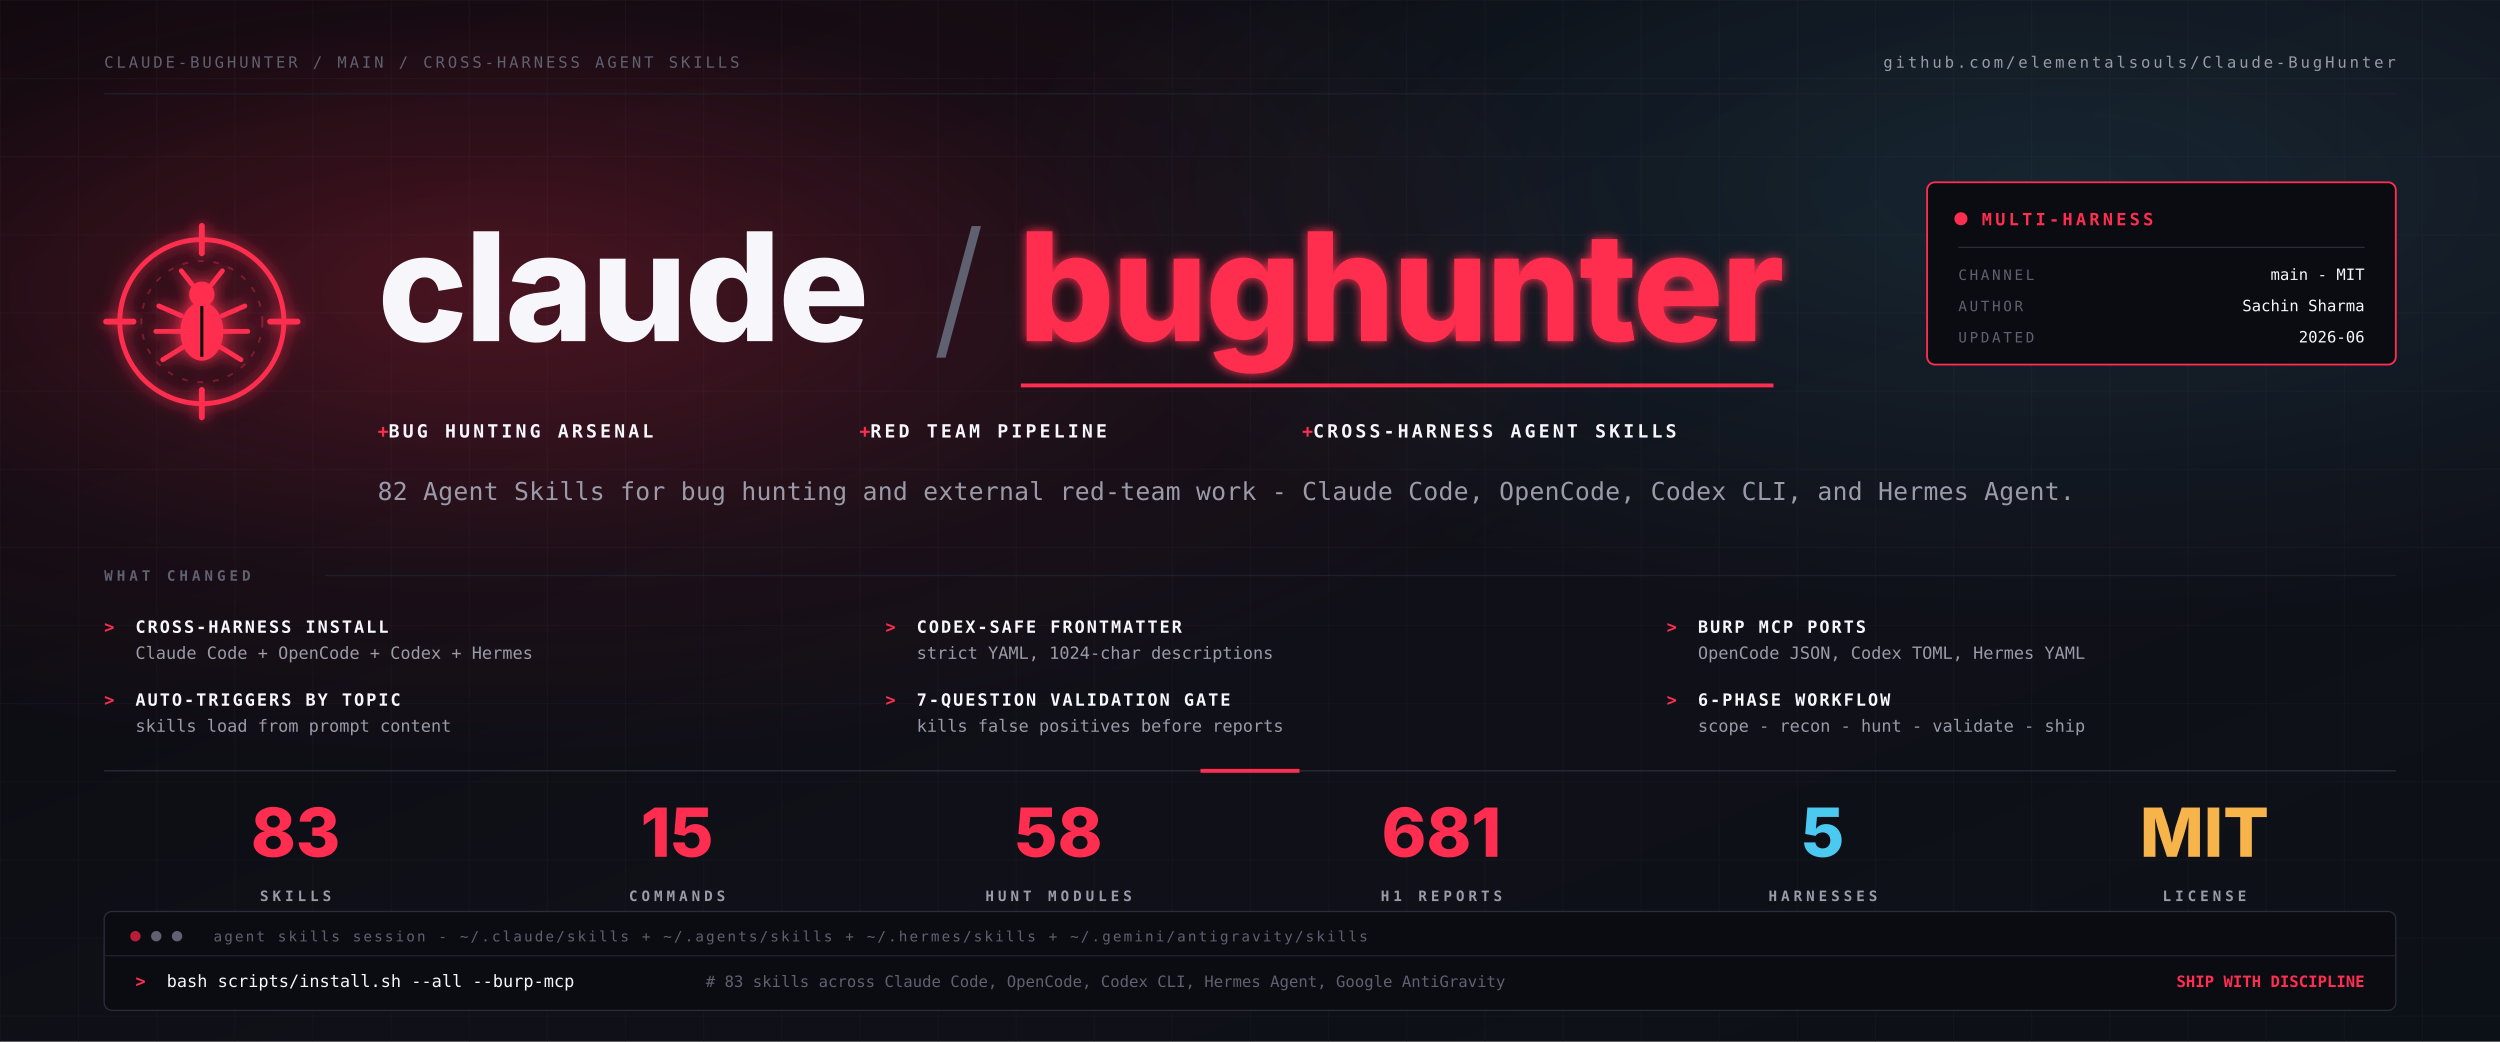
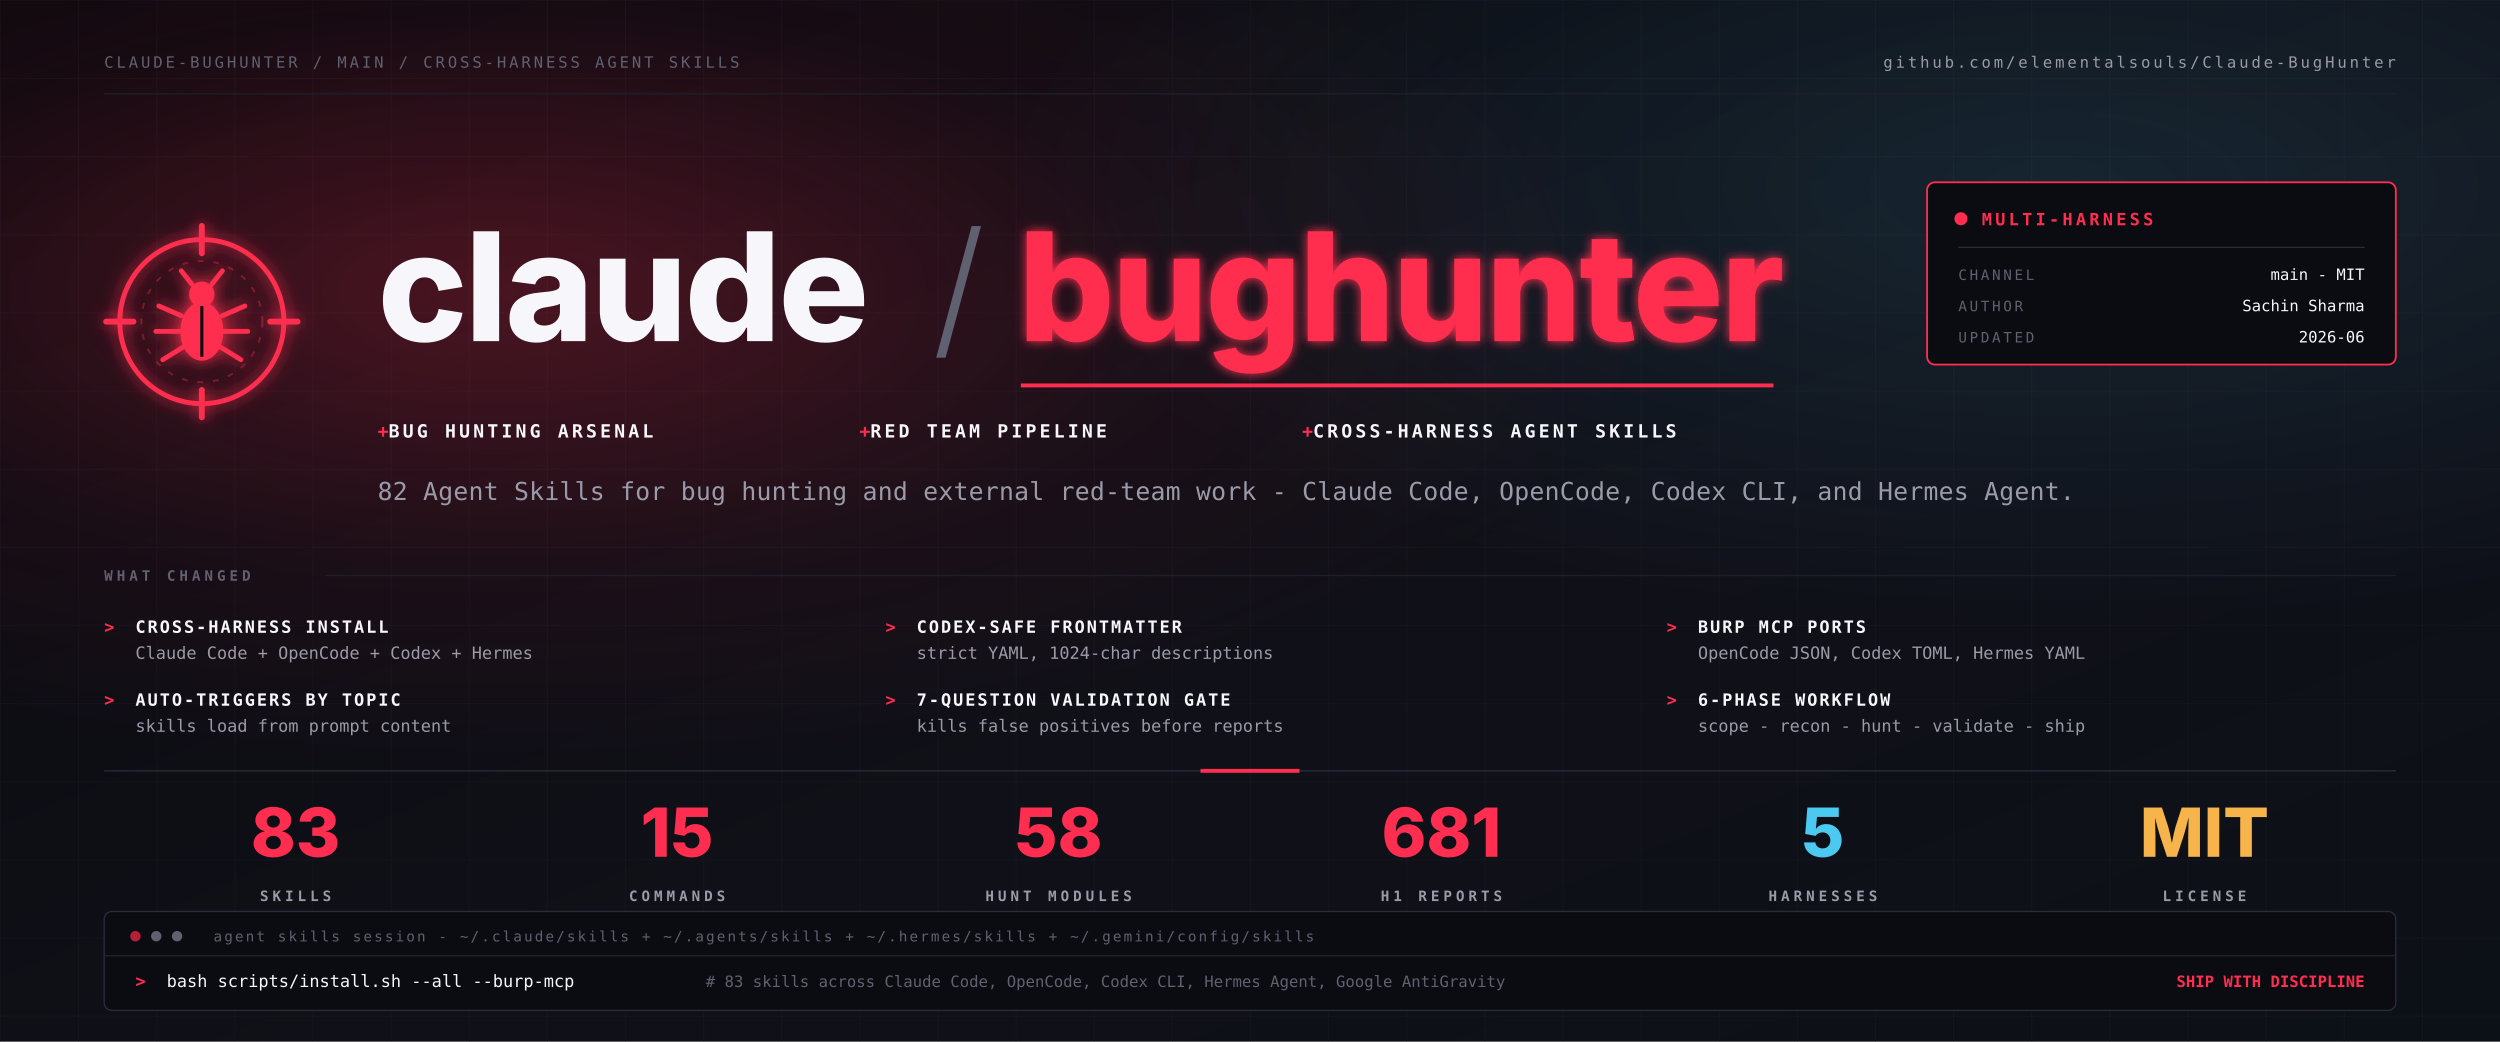
<svg xmlns="http://www.w3.org/2000/svg" viewBox="0 0 1920 800" width="1920" height="800" role="img" aria-label="Claude-BugHunter - cross-harness Agent Skills for bug hunting and external red-team work">
  <defs>
    <linearGradient id="bg" x1="0" y1="0" x2="1" y2="1">
      <stop offset="0%" stop-color="#08080d" />
      <stop offset="58%" stop-color="#101018" />
      <stop offset="100%" stop-color="#0c1117" />
    </linearGradient>
    <radialGradient id="hot" cx="20%" cy="28%" r="46%">
      <stop offset="0%" stop-color="#ff2d4f" stop-opacity="0.26" />
      <stop offset="58%" stop-color="#ff2d4f" stop-opacity="0.06" />
      <stop offset="100%" stop-color="#ff2d4f" stop-opacity="0" />
    </radialGradient>
    <radialGradient id="cool" cx="82%" cy="18%" r="42%">
      <stop offset="0%" stop-color="#4cc9f0" stop-opacity="0.12" />
      <stop offset="100%" stop-color="#4cc9f0" stop-opacity="0" />
    </radialGradient>
    <pattern id="grid" x="0" y="0" width="60" height="60" patternUnits="userSpaceOnUse">
      <path d="M60 0H0V60" fill="none" stroke="#202230" stroke-width="0.7" opacity="0.5" />
    </pattern>
    <filter id="glow" x="-40%" y="-40%" width="180%" height="180%">
      <feGaussianBlur stdDeviation="4" result="blur" />
      <feMerge>
        <feMergeNode in="blur" />
        <feMergeNode in="SourceGraphic" />
      </feMerge>
    </filter>
    <style>
      .sans{font-family:-apple-system,BlinkMacSystemFont,"Inter","Segoe UI",sans-serif}
      .mono{font-family:ui-monospace,"JetBrains Mono","IBM Plex Mono","SF Mono",Menlo,monospace}
      .muted{fill:#9a9aa8}
      .dim{fill:#5f6070}
      .white{fill:#f7f7fb}
      .red{fill:#ff2d4f}
      .cyan{fill:#4cc9f0}
      .amber{fill:#f6b44b}
    </style>
  </defs>
  <rect width="1920" height="800" fill="url(#bg)" />
  <rect width="1920" height="800" fill="url(#grid)" />
  <rect width="1920" height="800" fill="url(#hot)" />
  <rect width="1920" height="800" fill="url(#cool)" />
  <g class="mono" font-size="12" letter-spacing="2.2">
    <text x="80" y="52" class="dim">CLAUDE-BUGHUNTER / MAIN / CROSS-HARNESS AGENT SKILLS</text>
    <text x="1840" y="52" text-anchor="end" class="muted">github.com/elementalsouls/Claude-BugHunter</text>
  </g>
  <line x1="80" y1="72" x2="1840" y2="72" stroke="#1d1f2b" />
  <g transform="translate(80 172) scale(1.5)" filter="url(#glow)">
    <g>
      <circle cx="50" cy="50" r="42" fill="none" stroke="#ff2d4f" stroke-width="2.5" />
      <circle cx="50" cy="50" r="31" fill="none" stroke="#ff2d4f" stroke-width="1" opacity="0.35" stroke-dasharray="3 5" />
      <g stroke="#ff2d4f" stroke-width="3" stroke-linecap="round">
        <line x1="50" y1="1" x2="50" y2="15" />
        <line x1="50" y1="85" x2="50" y2="99" />
        <line x1="1" y1="50" x2="15" y2="50" />
        <line x1="85" y1="50" x2="99" y2="50" />
      </g>
      <g fill="#ff2d4f" stroke="#ff2d4f" stroke-linecap="round">
        <circle cx="50" cy="36" r="6.5" stroke="none" />
        <ellipse cx="50" cy="55" rx="11" ry="15" stroke="none" />
        <g fill="none" stroke-width="2.5">
          <path d="M45 31 L39.5 24" />
          <path d="M55 31 L60.5 24" />
          <path d="M39.5 47 L28 42" />
          <path d="M60.5 47 L72 42" />
          <path d="M39 55 L26.5 55" />
          <path d="M61 55 L73.5 55" />
          <path d="M40.5 63 L30 69.5" />
          <path d="M59.5 63 L70 69.5" />
        </g>
      </g>
      <line x1="50" y1="42" x2="50" y2="68" stroke="#0a0a10" stroke-width="1.6" />
    </g>
  </g>
  <g class="sans" font-weight="800">
    <text x="290" y="262" font-size="116" letter-spacing="-2" class="white" textLength="380" lengthAdjust="spacingAndGlyphs">claude</text>
    <text x="716" y="262" font-size="116" font-weight="300" class="dim">/</text>
    <text x="782" y="262" font-size="116" letter-spacing="-2" class="red" filter="url(#glow)" textLength="580" lengthAdjust="spacingAndGlyphs">bughunter</text>
  </g>
  <line x1="784" y1="296" x2="1362" y2="296" stroke="#ff2d4f" stroke-width="3" />
  <g class="mono" font-size="14" font-weight="700" letter-spacing="2.4">
    <text x="290" y="336" class="white">
      <tspan class="red">+ </tspan>BUG HUNTING ARSENAL</text>
    <text x="660" y="336" class="white">
      <tspan class="red">+ </tspan>RED TEAM PIPELINE</text>
    <text x="1000" y="336" class="white">
      <tspan class="red">+ </tspan>CROSS-HARNESS AGENT SKILLS</text>
  </g>
  <text x="290" y="384" class="mono muted" font-size="19" letter-spacing="0.2">82 Agent Skills for bug hunting and external red-team work - Claude Code, OpenCode, Codex CLI, and Hermes Agent.</text>
  <g class="mono">
    <rect x="1480" y="140" width="360" height="140" rx="6" fill="#0b0c12" stroke="#ff2d4f" stroke-width="1.4" />
    <circle cx="1506" cy="168" r="5" fill="#ff2d4f" />
    <text x="1522" y="173" font-size="13" font-weight="800" letter-spacing="2.5" class="red">MULTI-HARNESS</text>
    <line x1="1504" y1="190" x2="1816" y2="190" stroke="#2a2c3a" />
    <text x="1504" y="215" font-size="11" letter-spacing="2" class="dim">CHANNEL</text>
    <text x="1816" y="215" text-anchor="end" font-size="12" class="white">main - MIT</text>
    <text x="1504" y="239" font-size="11" letter-spacing="2" class="dim">AUTHOR</text>
    <text x="1816" y="239" text-anchor="end" font-size="12" class="white">Sachin Sharma</text>
    <text x="1504" y="263" font-size="11" letter-spacing="2" class="dim">UPDATED</text>
    <text x="1816" y="263" text-anchor="end" font-size="12" class="white">2026-06</text>
  </g>
  <g class="mono" transform="translate(80 446)">
    <text x="0" y="0" font-size="11" letter-spacing="3" font-weight="800" class="dim">WHAT CHANGED</text>
    <line x1="170" y1="-4" x2="1760" y2="-4" stroke="#1d1f2b" />
    <g font-size="13">
      <text x="0" y="40" class="red" font-weight="800">&gt;</text>
      <text x="24" y="40" class="white" font-weight="800" letter-spacing="1.5">CROSS-HARNESS INSTALL</text>
      <text x="24" y="60" class="muted">Claude Code + OpenCode + Codex + Hermes</text>
      <text x="600" y="40" class="red" font-weight="800">&gt;</text>
      <text x="624" y="40" class="white" font-weight="800" letter-spacing="1.5">CODEX-SAFE FRONTMATTER</text>
      <text x="624" y="60" class="muted">strict YAML, 1024-char descriptions</text>
      <text x="1200" y="40" class="red" font-weight="800">&gt;</text>
      <text x="1224" y="40" class="white" font-weight="800" letter-spacing="1.5">BURP MCP PORTS</text>
      <text x="1224" y="60" class="muted">OpenCode JSON, Codex TOML, Hermes YAML</text>
      <text x="0" y="96" class="red" font-weight="800">&gt;</text>
      <text x="24" y="96" class="white" font-weight="800" letter-spacing="1.5">AUTO-TRIGGERS BY TOPIC</text>
      <text x="24" y="116" class="muted">skills load from prompt content</text>
      <text x="600" y="96" class="red" font-weight="800">&gt;</text>
      <text x="624" y="96" class="white" font-weight="800" letter-spacing="1.5">7-QUESTION VALIDATION GATE</text>
      <text x="624" y="116" class="muted">kills false positives before reports</text>
      <text x="1200" y="96" class="red" font-weight="800">&gt;</text>
      <text x="1224" y="96" class="white" font-weight="800" letter-spacing="1.5">6-PHASE WORKFLOW</text>
      <text x="1224" y="116" class="muted">scope - recon - hunt - validate - ship</text>
    </g>
  </g>
  <g transform="translate(80 592)">
    <line x1="0" y1="0" x2="1760" y2="0" stroke="#2a2c3a" />
    <line x1="842" y1="0" x2="918" y2="0" stroke="#ff2d4f" stroke-width="3" />
    <g class="sans" font-weight="800" text-anchor="middle">
      <text x="147" y="66" font-size="52" class="red">83</text>
      <text x="440" y="66" font-size="52" class="red">15</text>
      <text x="733" y="66" font-size="52" class="red">58</text>
      <text x="1027" y="66" font-size="52" class="red">681</text>
      <text x="1320" y="66" font-size="52" class="cyan">5</text>
      <text x="1613" y="66" font-size="52" class="amber">MIT</text>
    </g>
    <g class="mono" font-size="11" font-weight="800" letter-spacing="3" text-anchor="middle">
      <text x="147" y="100" class="muted">SKILLS</text>
      <text x="440" y="100" class="muted">COMMANDS</text>
      <text x="733" y="100" class="muted">HUNT MODULES</text>
      <text x="1027" y="100" class="muted">H1 REPORTS</text>
      <text x="1320" y="100" class="muted">HARNESSES</text>
      <text x="1613" y="100" class="muted">LICENSE</text>
    </g>
  </g>
  <g class="mono" transform="translate(80 700)">
    <rect x="0" y="0" width="1760" height="76" rx="6" fill="#0b0c12" stroke="#2a2c3a" />
    <circle cx="24" cy="19" r="4" fill="#b81e37" />
    <circle cx="40" cy="19" r="4" fill="#5f6070" />
    <circle cx="56" cy="19" r="4" fill="#5f6070" />
-     <text x="84" y="23" font-size="11" letter-spacing="1.6" class="dim">agent skills session - ~/.claude/skills + ~/.agents/skills + ~/.hermes/skills + ~/.gemini/antigravity/skills</text>
+     <text x="84" y="23" font-size="11" letter-spacing="1.6" class="dim">agent skills session - ~/.claude/skills + ~/.agents/skills + ~/.hermes/skills + ~/.gemini/config/skills</text>
    <line x1="0" y1="34" x2="1760" y2="34" stroke="#202230" />
    <text x="24" y="58" font-size="13" font-weight="800" class="red">&gt;</text>
    <text x="48" y="58" font-size="13" class="white">bash scripts/install.sh --all --burp-mcp</text>
    <text x="462" y="58" font-size="12" class="dim"># 83 skills across Claude Code, OpenCode, Codex CLI, Hermes Agent, Google AntiGravity</text>
    <text x="1736" y="58" font-size="12" text-anchor="end" class="red" font-weight="800">SHIP WITH DISCIPLINE</text>
  </g>
</svg>
